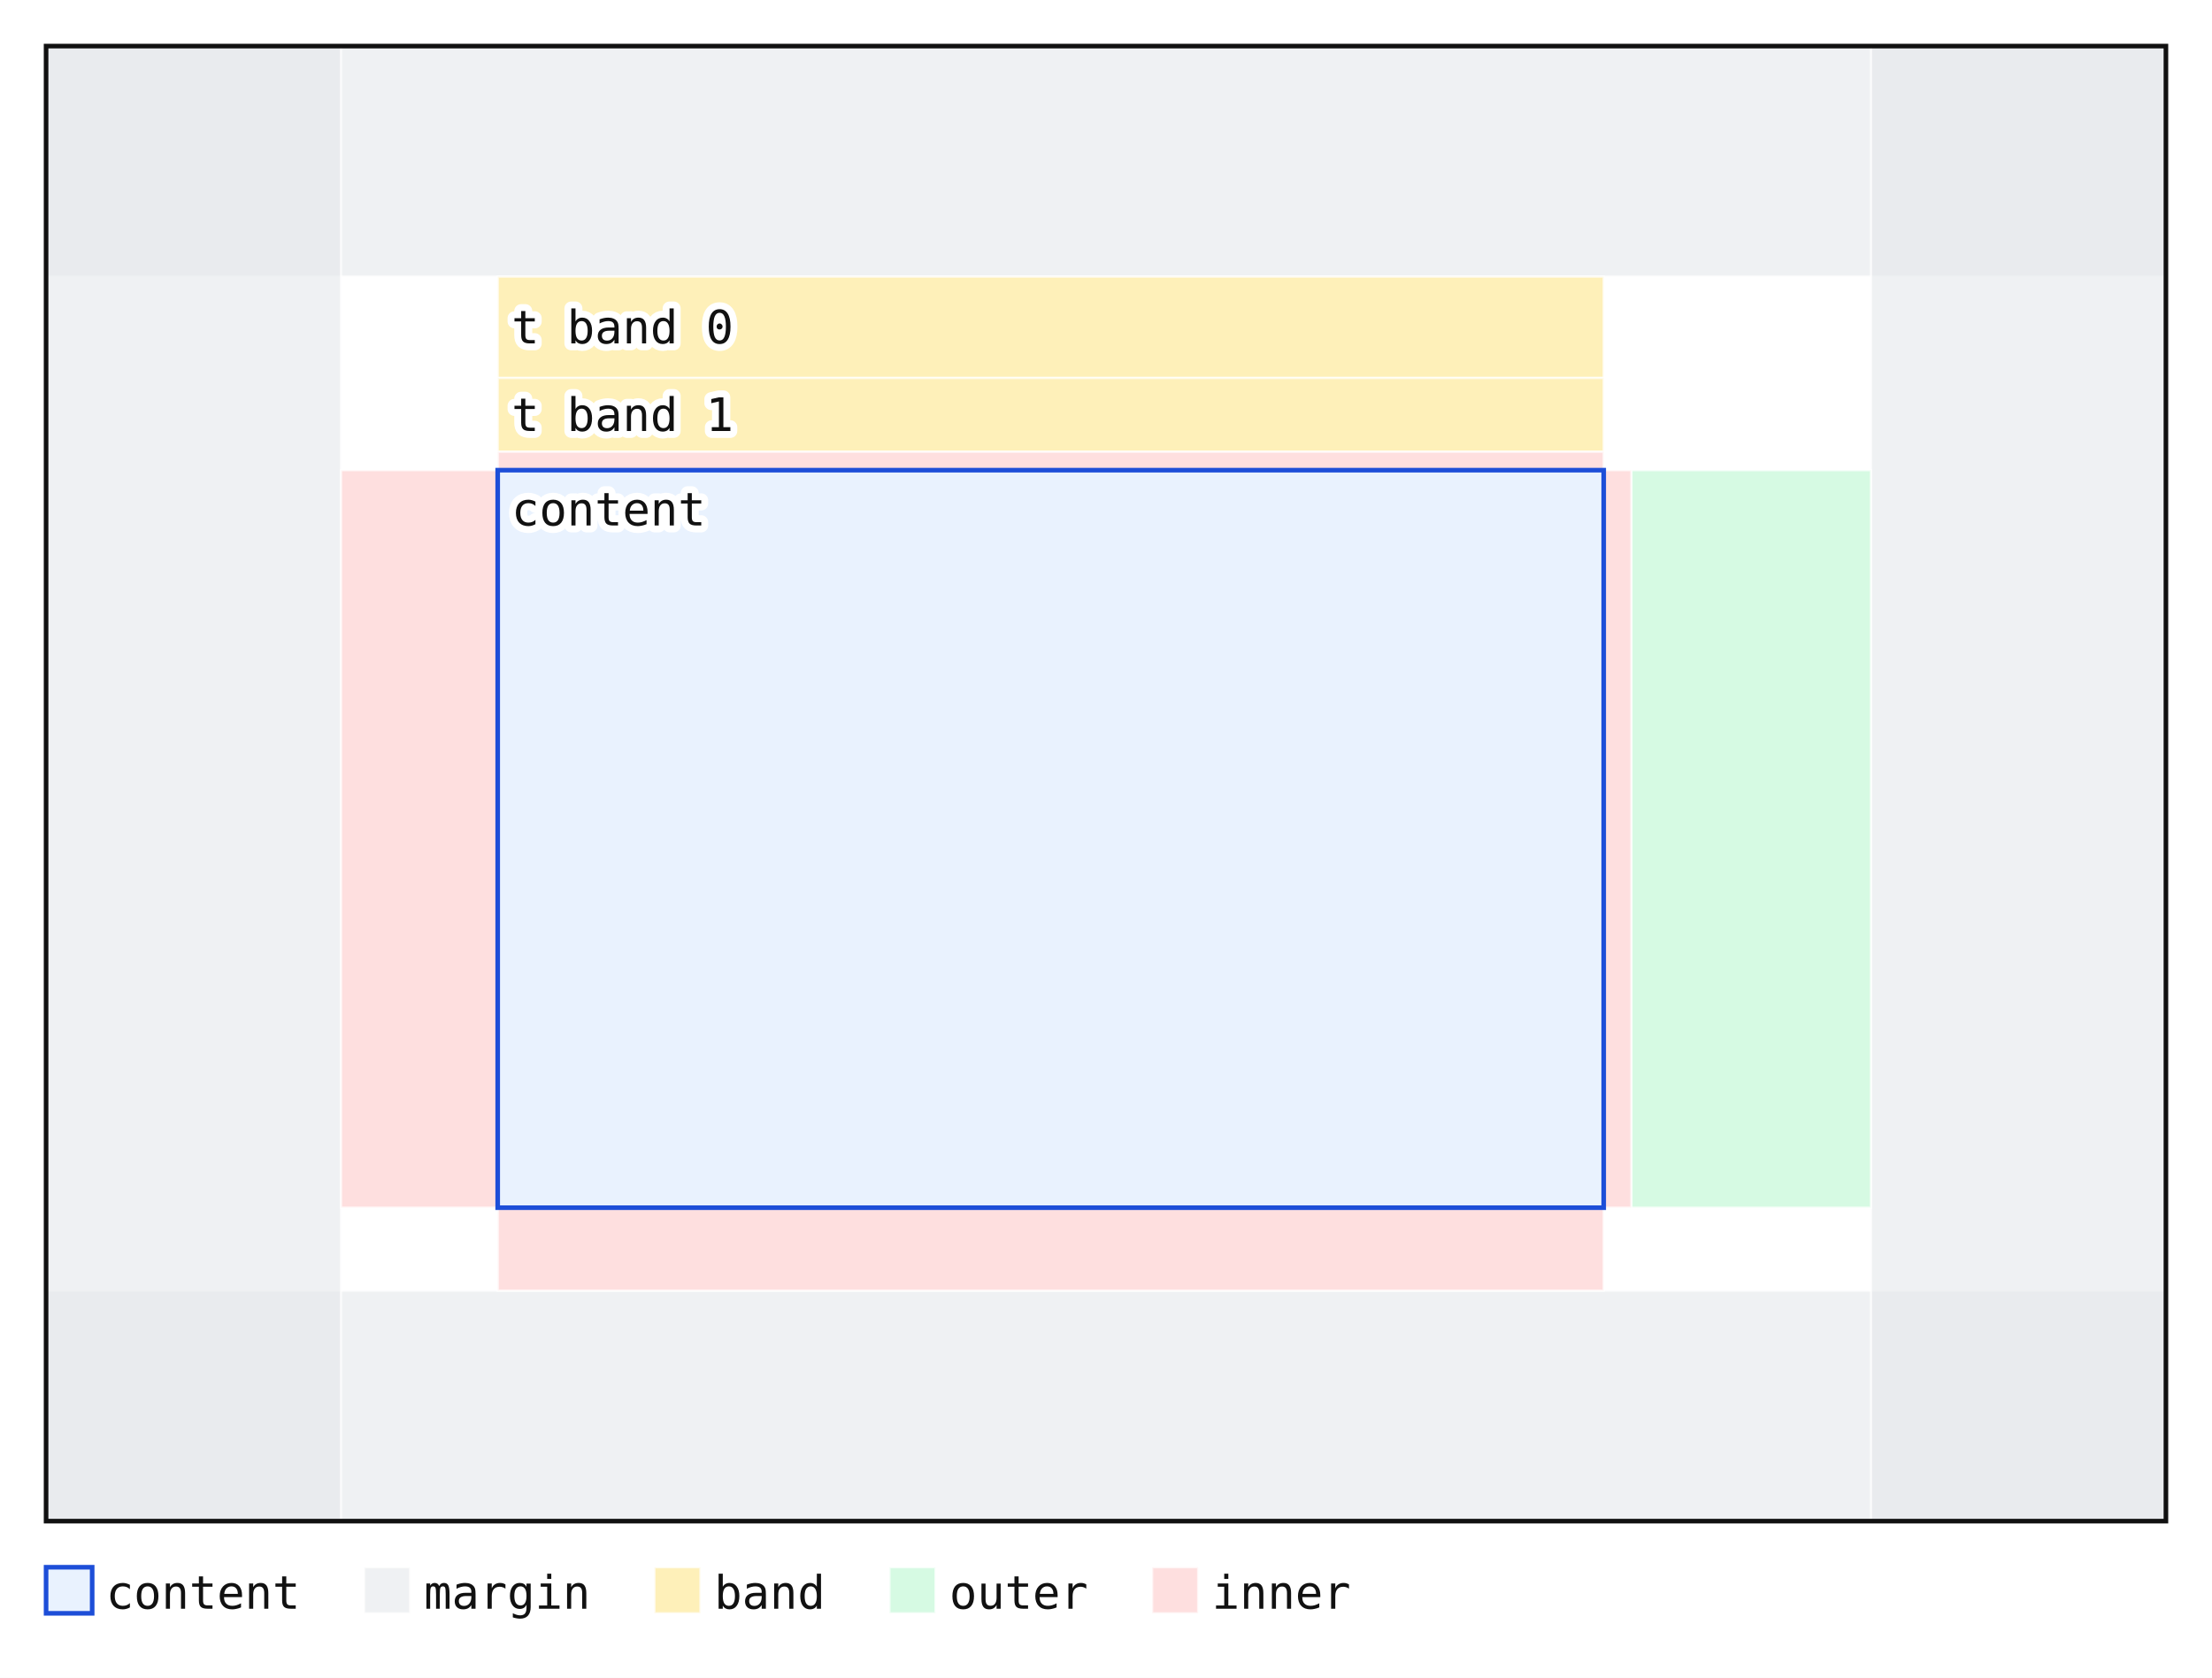
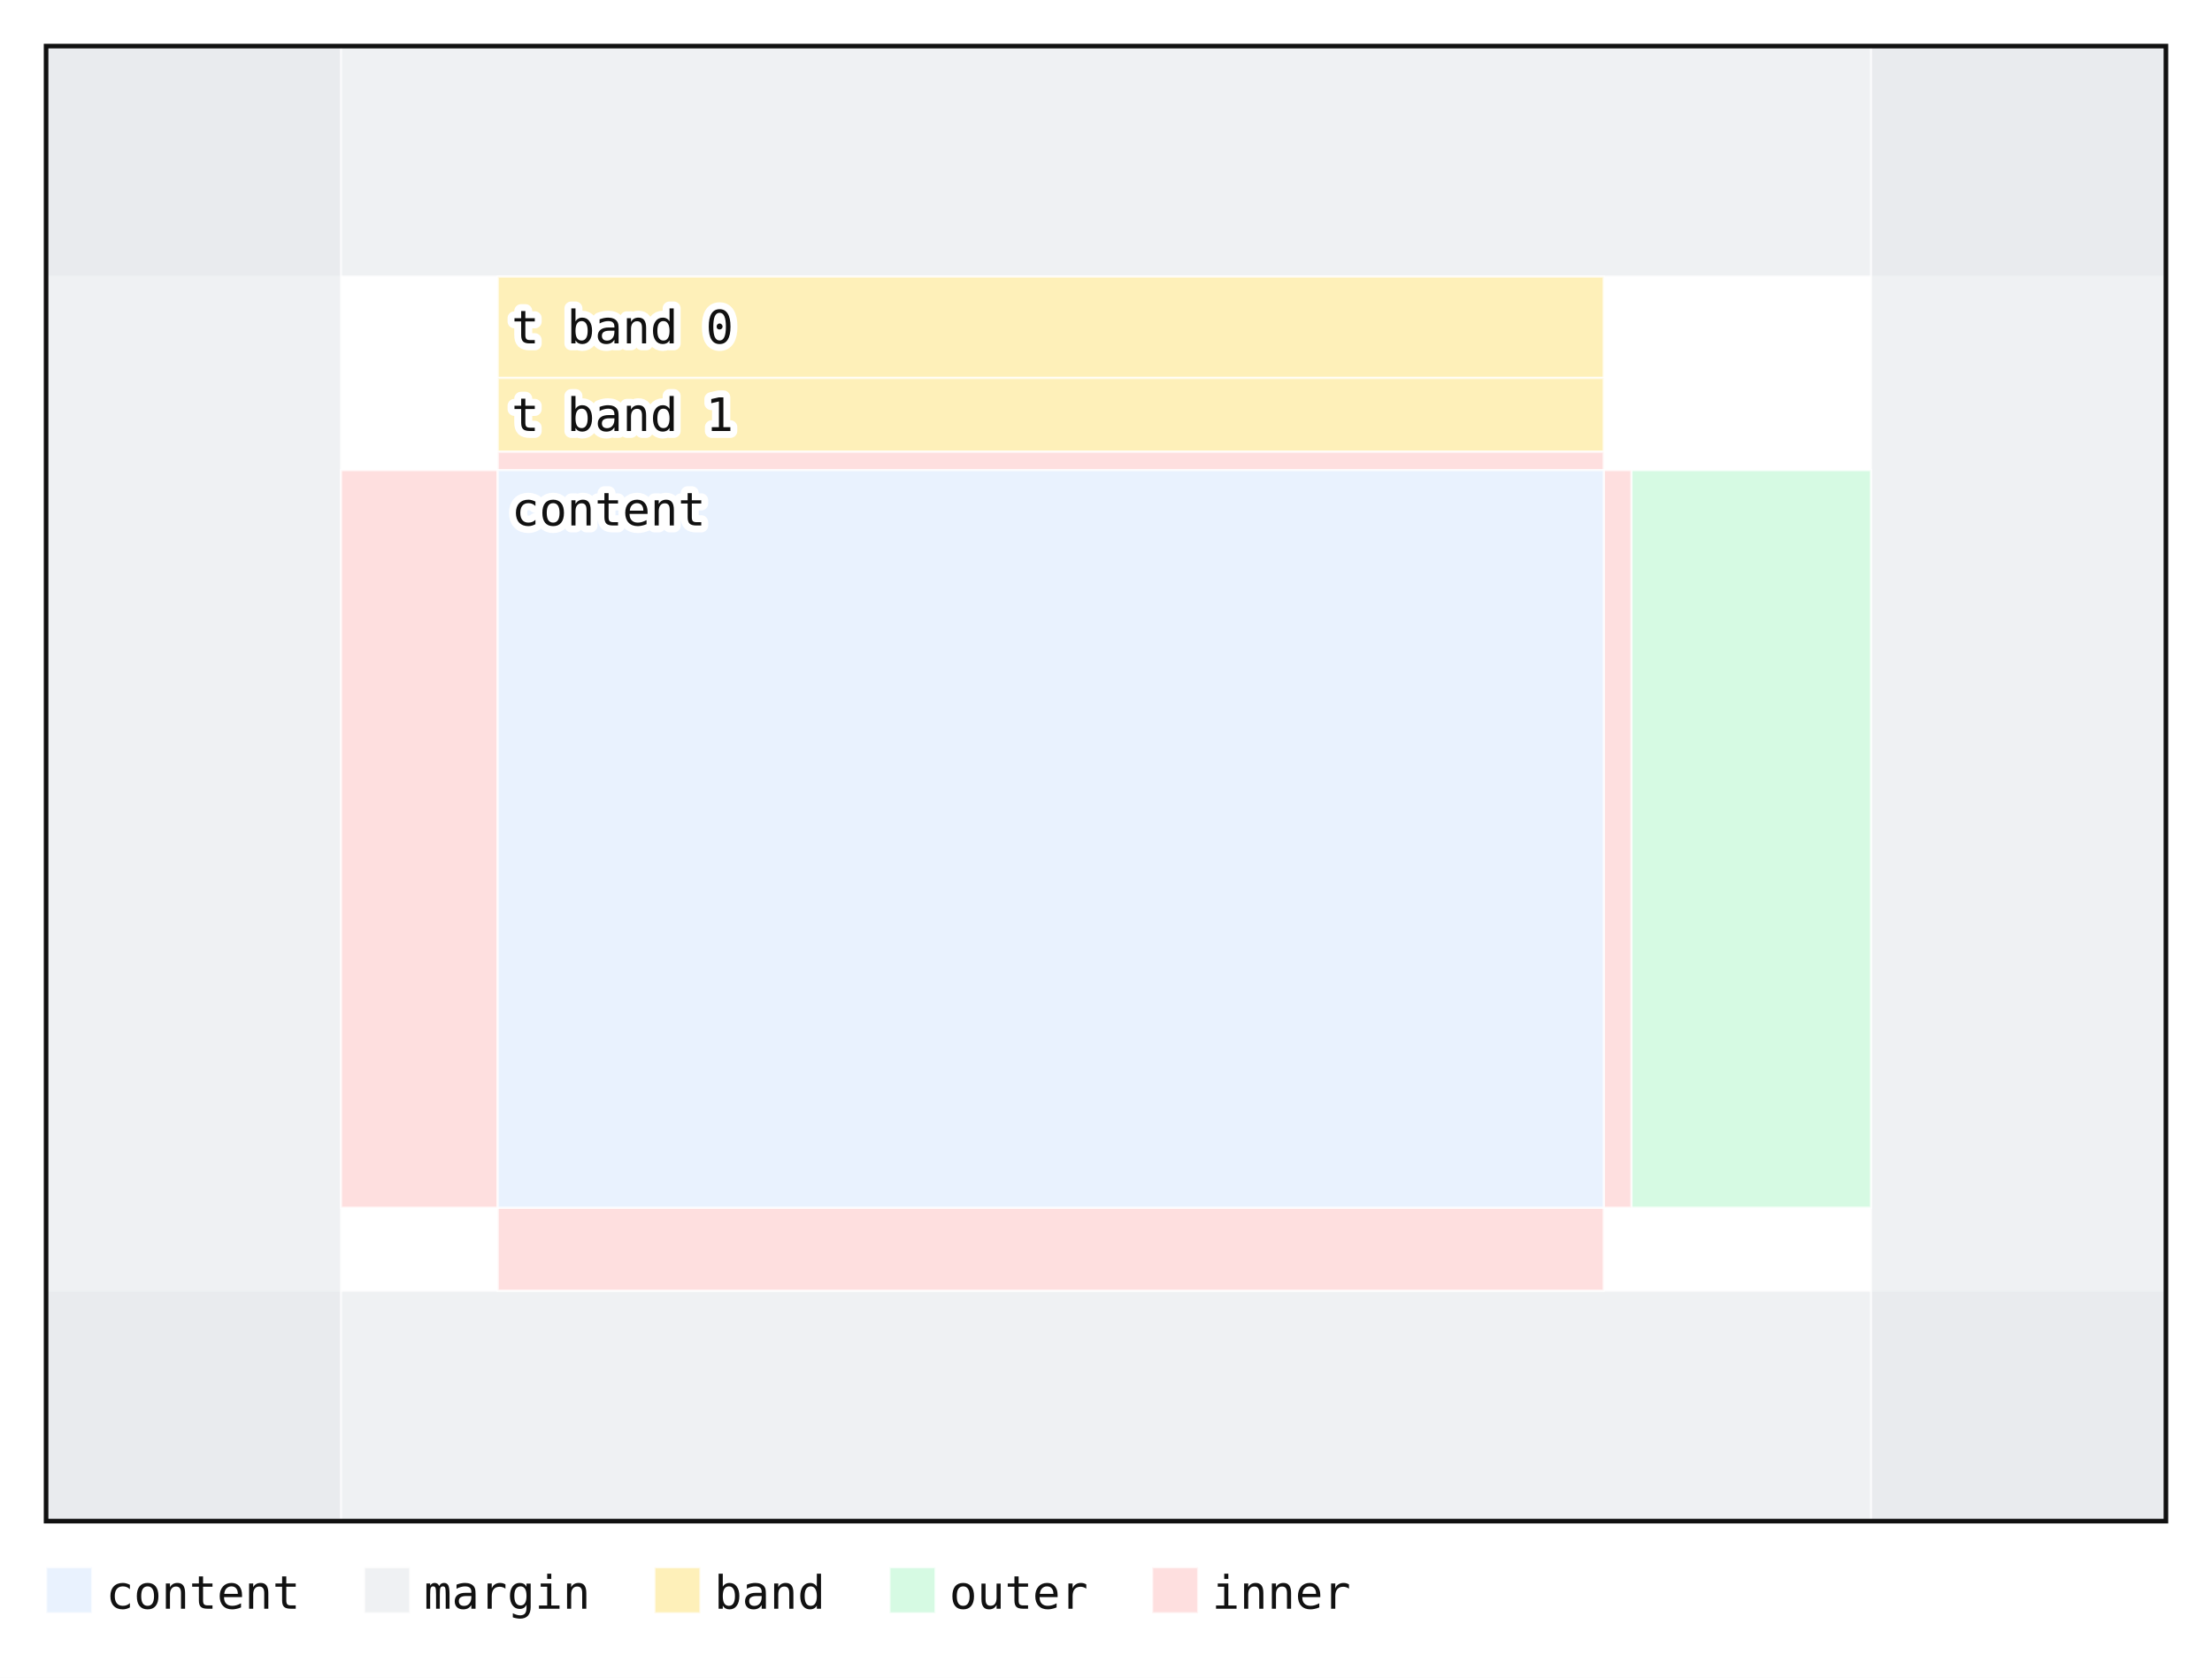
<svg xmlns="http://www.w3.org/2000/svg" viewBox="-10 -10 480 364" font-family="monospace" font-size="10">
  <rect x="-10" y="-10" width="480" height="364" fill="#ffffff" />
  <rect x="0" y="0" width="460" height="50" fill="#e5e7eb" fill-opacity="0.6" stroke="#ffffff" stroke-width="0.5" stroke-opacity="0.7" />
  <rect x="98" y="50" width="240" height="22" fill="#fde68a" fill-opacity="0.6" stroke="#ffffff" stroke-width="0.5" stroke-opacity="0.7" />
  <text x="101" y="64.5" fill="#111111" stroke="#ffffff" stroke-width="3" stroke-linejoin="round" paint-order="stroke">t band 0</text>
  <rect x="98" y="72" width="240" height="16" fill="#fde68a" fill-opacity="0.6" stroke="#ffffff" stroke-width="0.5" stroke-opacity="0.7" />
  <text x="101" y="83.5" fill="#111111" stroke="#ffffff" stroke-width="3" stroke-linejoin="round" paint-order="stroke">t band 1</text>
  <rect x="98" y="88" width="240" height="4" fill="#fecaca" fill-opacity="0.6" stroke="#ffffff" stroke-width="0.5" stroke-opacity="0.7" />
  <rect x="0" y="270" width="460" height="50" fill="#e5e7eb" fill-opacity="0.6" stroke="#ffffff" stroke-width="0.5" stroke-opacity="0.7" />
  <rect x="98" y="252" width="240" height="18" fill="#fecaca" fill-opacity="0.6" stroke="#ffffff" stroke-width="0.5" stroke-opacity="0.7" />
  <rect x="0" y="0" width="64" height="320" fill="#e5e7eb" fill-opacity="0.6" stroke="#ffffff" stroke-width="0.5" stroke-opacity="0.7" />
  <rect x="64" y="92" width="34" height="160" fill="#fecaca" fill-opacity="0.6" stroke="#ffffff" stroke-width="0.5" stroke-opacity="0.7" />
  <rect x="396" y="0" width="64" height="320" fill="#e5e7eb" fill-opacity="0.6" stroke="#ffffff" stroke-width="0.5" stroke-opacity="0.7" />
  <rect x="344" y="92" width="52" height="160" fill="#bbf7d0" fill-opacity="0.6" stroke="#ffffff" stroke-width="0.5" stroke-opacity="0.7" />
  <rect x="338" y="92" width="6" height="160" fill="#fecaca" fill-opacity="0.6" stroke="#ffffff" stroke-width="0.5" stroke-opacity="0.7" />
-   <rect x="98" y="92" width="240" height="160" fill="#dbeafe" fill-opacity="0.6" stroke="#1d4ed8" />
+   <rect x="98" y="92" width="240" height="160" fill="#dbeafe" fill-opacity="0.6" stroke="#ffffff" stroke-width="0.5" stroke-opacity="0.7" />
  <text x="101" y="104" fill="#111111" stroke="#ffffff" stroke-width="3" stroke-linejoin="round" paint-order="stroke">content</text>
-   <rect x="0" y="330" width="10" height="10" fill="#dbeafe" fill-opacity="0.6" stroke="#1d4ed8" />
+   <rect x="0" y="330" width="10" height="10" fill="#dbeafe" fill-opacity="0.6" stroke="#ffffff" stroke-width="0.5" stroke-opacity="0.7" />
  <text x="13" y="339" fill="#111111" stroke="#ffffff" stroke-width="3" stroke-linejoin="round" paint-order="stroke">content</text>
  <rect x="69" y="330" width="10" height="10" fill="#e5e7eb" fill-opacity="0.6" stroke="#ffffff" stroke-width="0.5" stroke-opacity="0.7" />
  <text x="82" y="339" fill="#111111" stroke="#ffffff" stroke-width="3" stroke-linejoin="round" paint-order="stroke">margin</text>
  <rect x="132" y="330" width="10" height="10" fill="#fde68a" fill-opacity="0.6" stroke="#ffffff" stroke-width="0.5" stroke-opacity="0.7" />
  <text x="145" y="339" fill="#111111" stroke="#ffffff" stroke-width="3" stroke-linejoin="round" paint-order="stroke">band</text>
  <rect x="183" y="330" width="10" height="10" fill="#bbf7d0" fill-opacity="0.6" stroke="#ffffff" stroke-width="0.5" stroke-opacity="0.7" />
  <text x="196" y="339" fill="#111111" stroke="#ffffff" stroke-width="3" stroke-linejoin="round" paint-order="stroke">outer</text>
  <rect x="240" y="330" width="10" height="10" fill="#fecaca" fill-opacity="0.6" stroke="#ffffff" stroke-width="0.5" stroke-opacity="0.7" />
  <text x="253" y="339" fill="#111111" stroke="#ffffff" stroke-width="3" stroke-linejoin="round" paint-order="stroke">inner</text>
  <rect x="0" y="0" width="460" height="320" fill="none" stroke="#111111" stroke-width="1" />
</svg>
